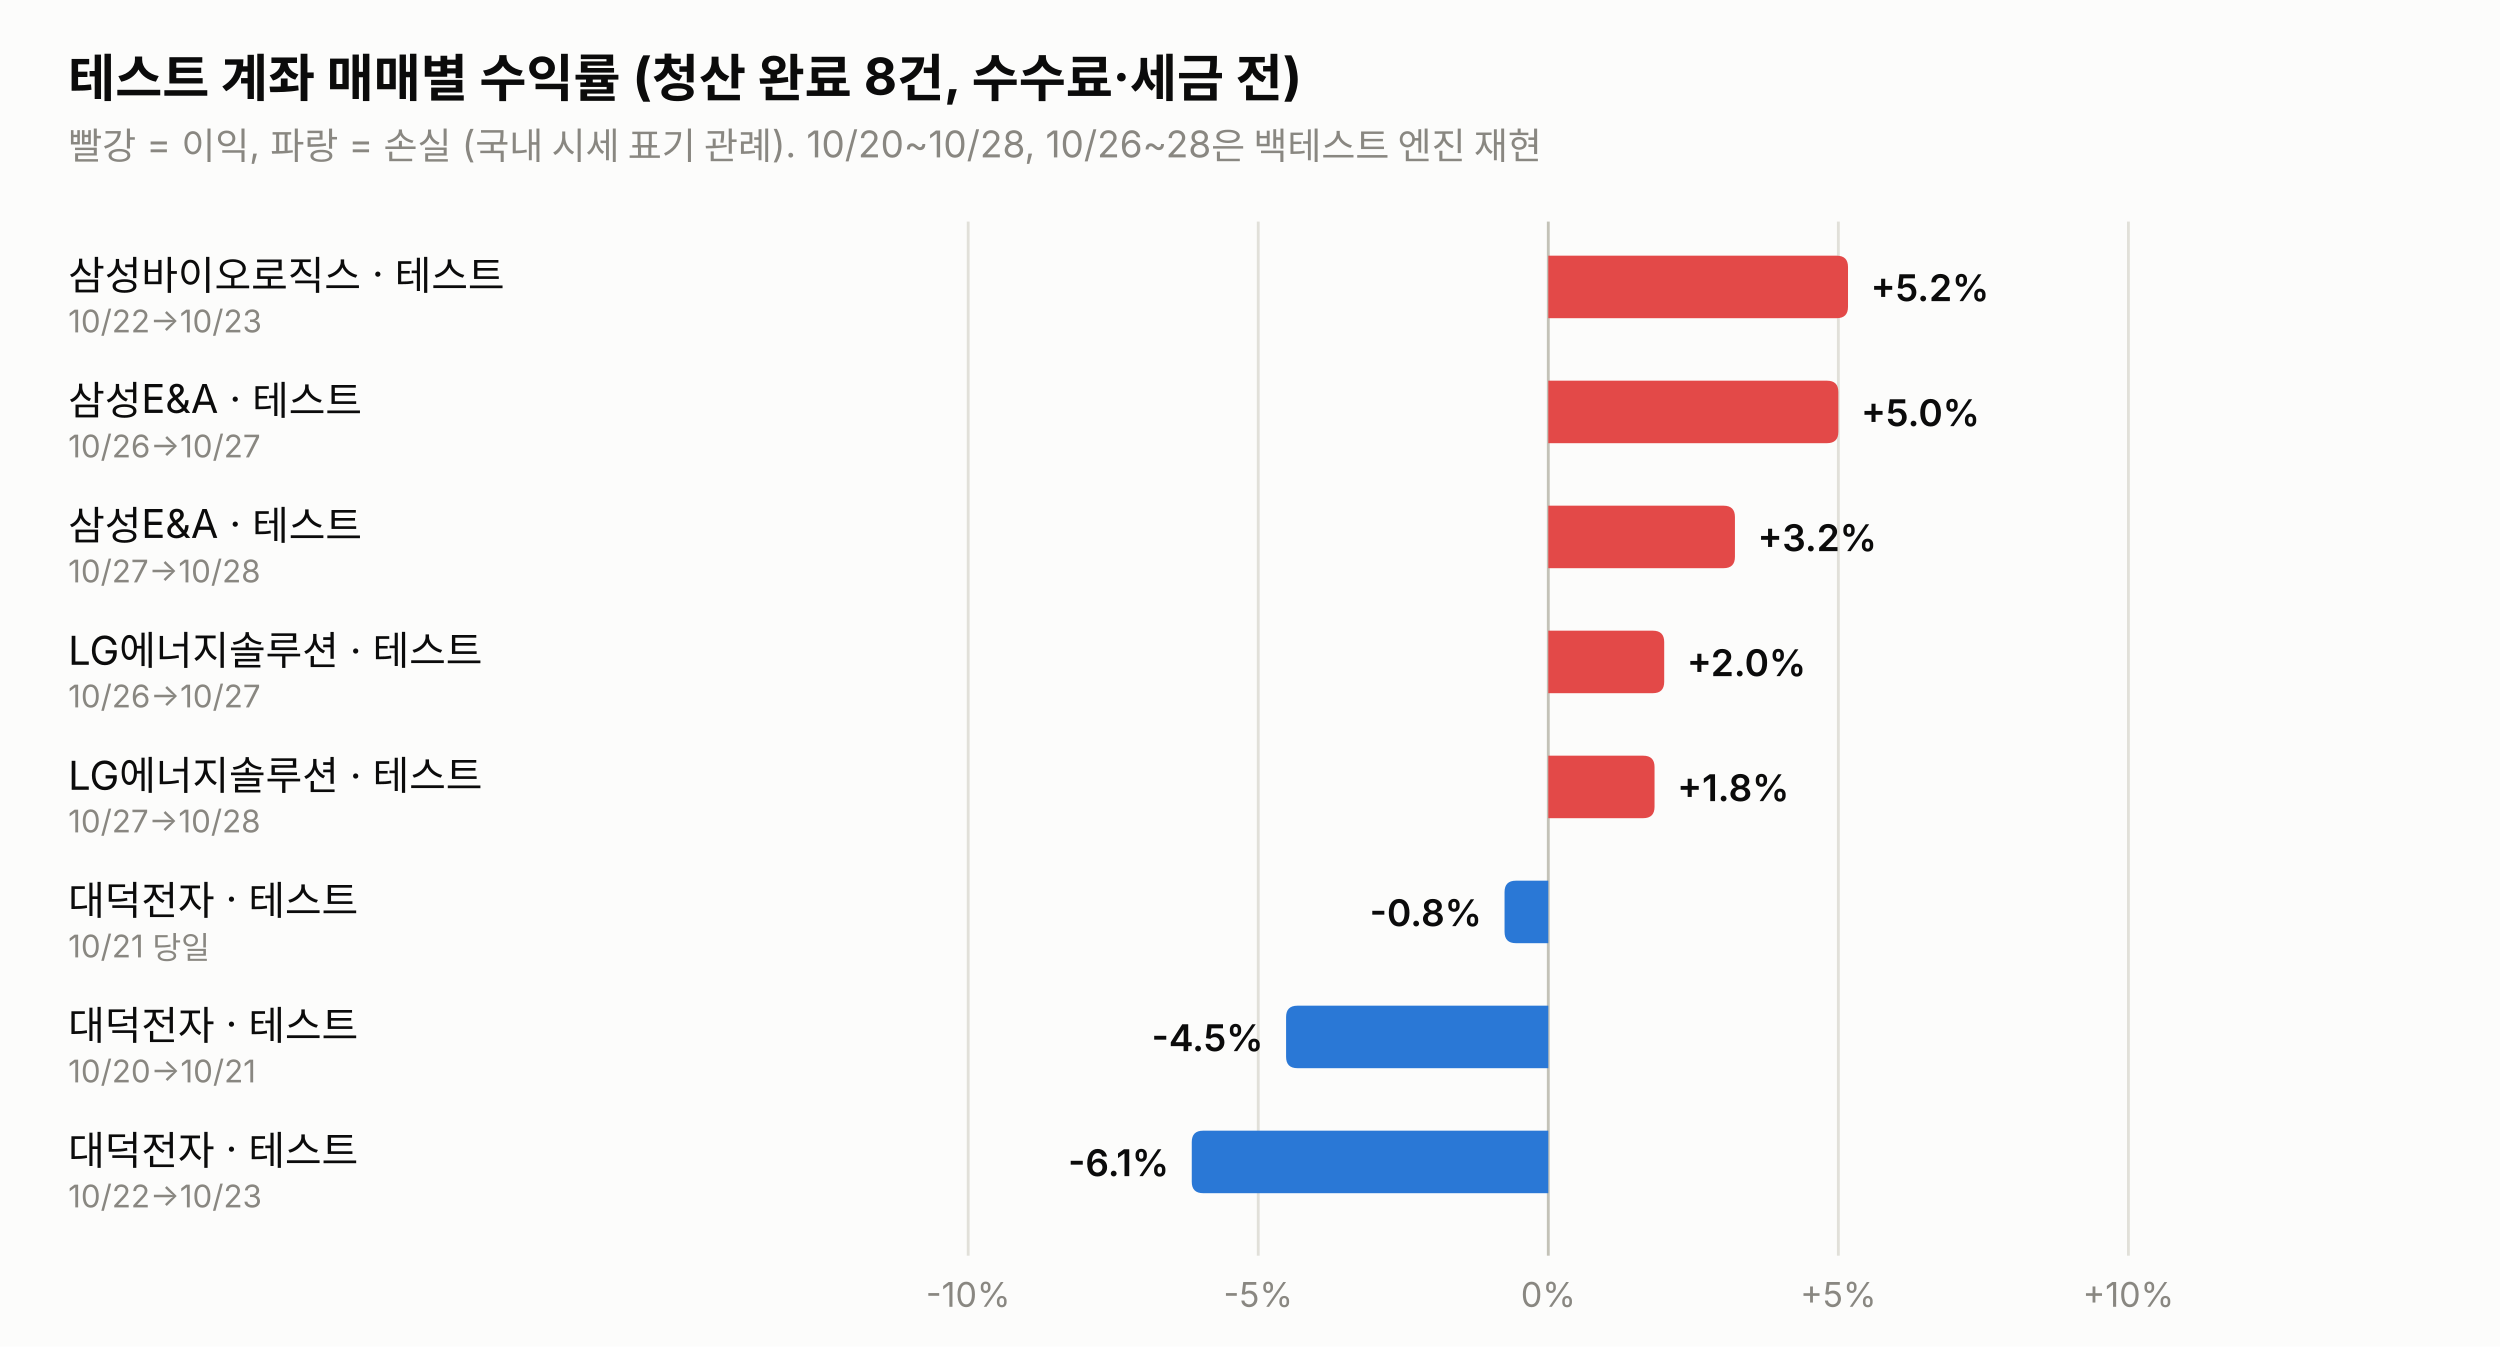
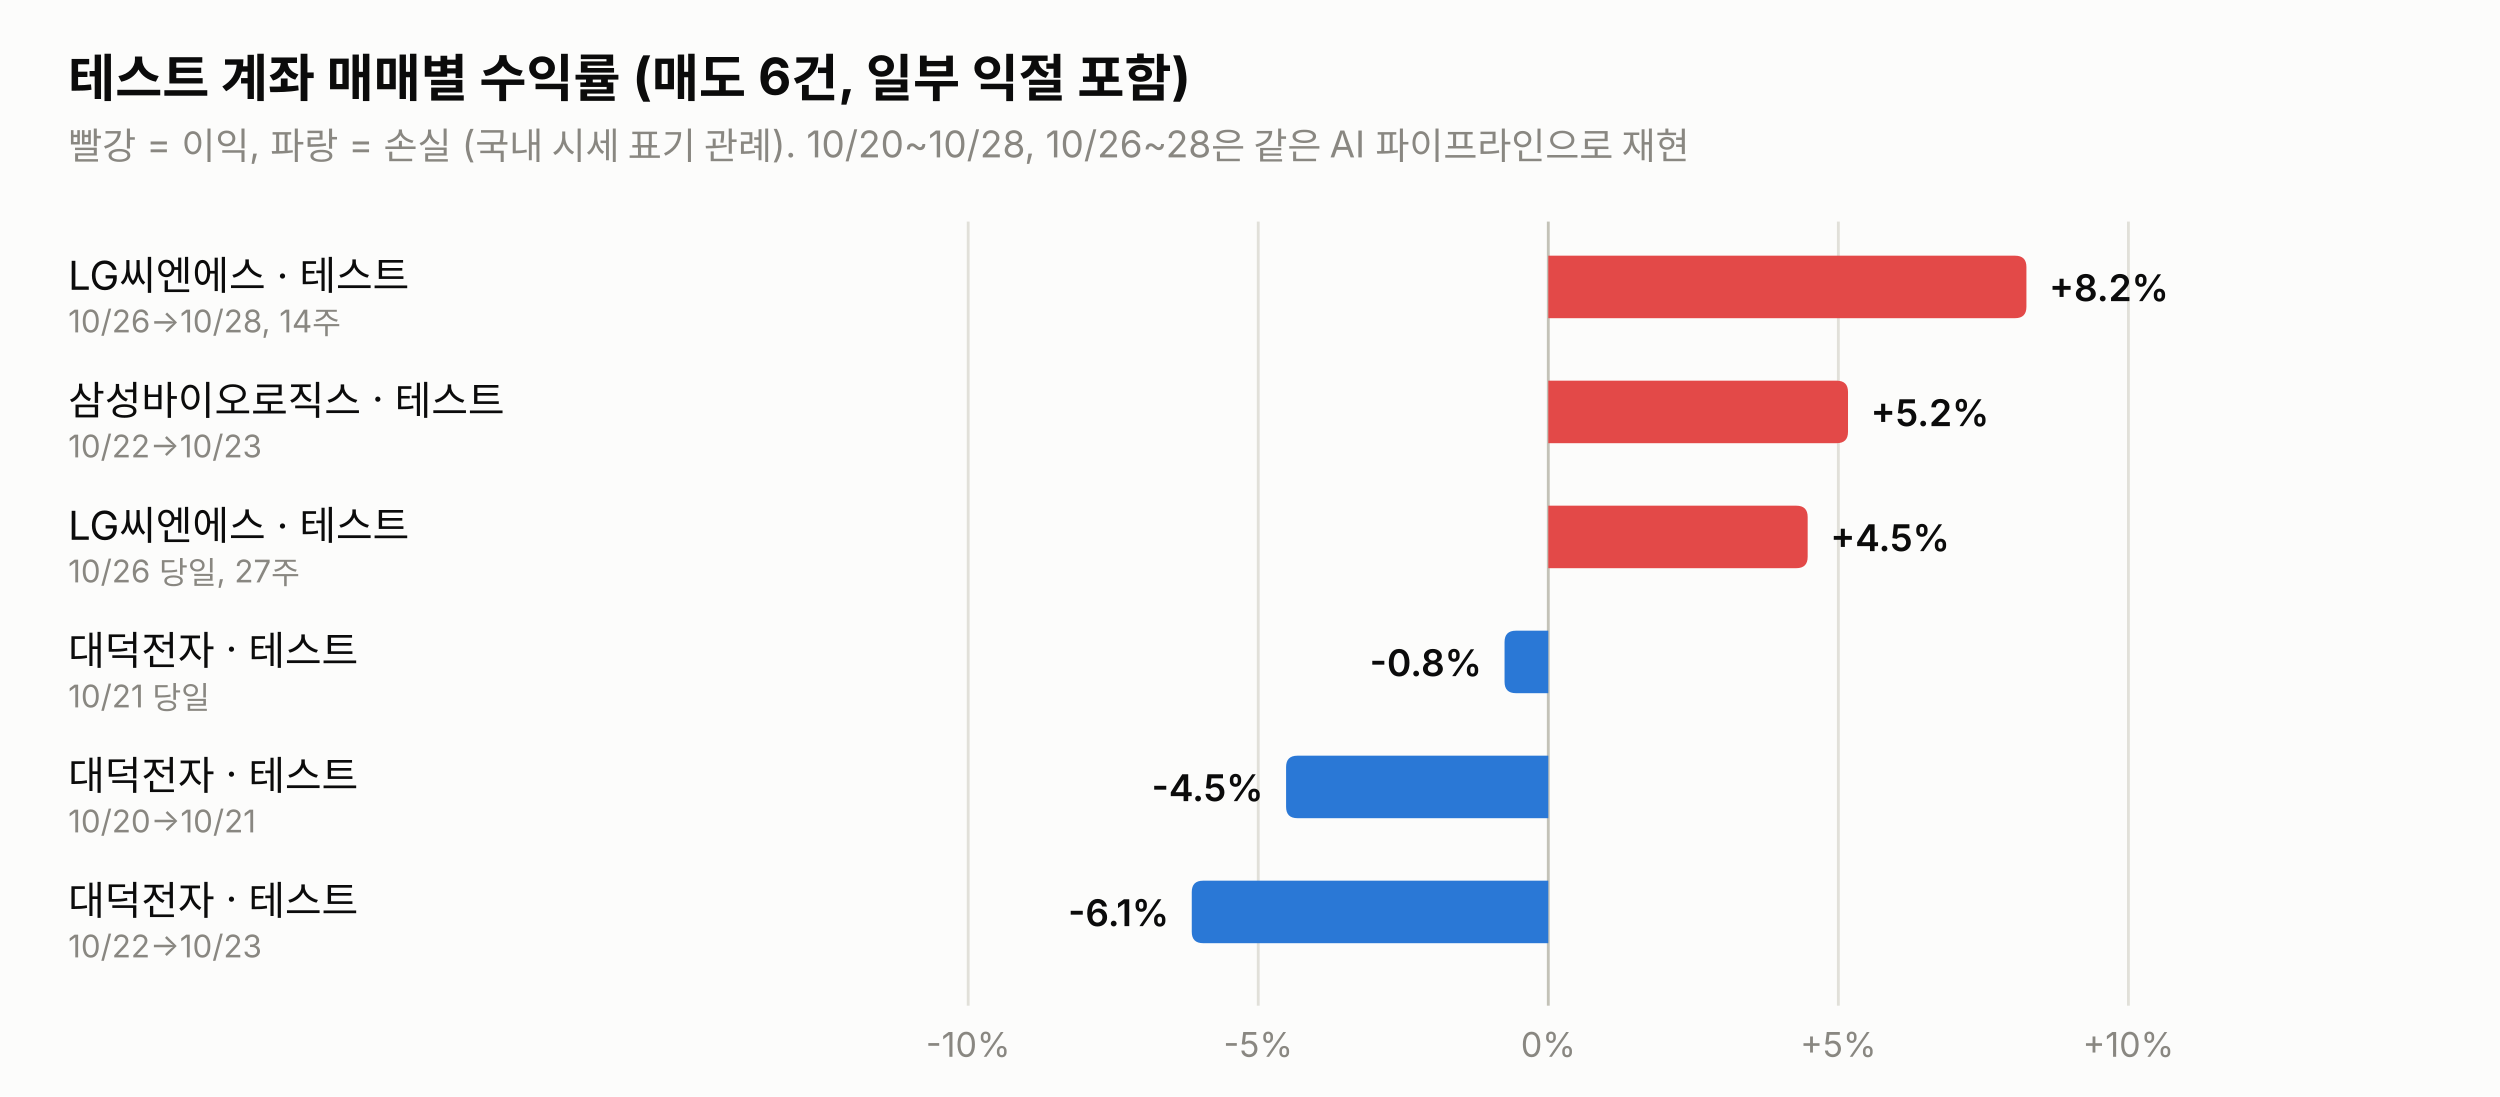
- <svg xmlns="http://www.w3.org/2000/svg" width="880" height="474" viewBox="0 0 880 474" font-family="'Apple SD Gothic Neo','Noto Sans KR','Malgun Gothic',system-ui,-apple-system,sans-serif" role="img" aria-label="테스트 계좌 매매별 수익률">
+ <svg xmlns="http://www.w3.org/2000/svg" width="880" height="386" viewBox="0 0 880 386" font-family="'Apple SD Gothic Neo','Noto Sans KR','Malgun Gothic',system-ui,-apple-system,sans-serif" role="img" aria-label="테스트 계좌 매매별 수익률">
  <rect width="100%" height="100%" fill="#fcfcfb" />
-   <text x="24.0" y="34.0" font-size="18" fill="#0b0b0b" text-anchor="start" font-weight="700">테스트 계좌 매매별 수익률 (청산 완료 8건, 수수료·세금 전)</text>
-   <text x="24.0" y="56.0" font-size="13" fill="#898781" text-anchor="start" font-weight="400">빨강 = 이익, 파랑 = 손실 (국내 시세 표기 관례). 10/20~10/28, 10/26~28은 백테스트 엔진 재현</text>
-   <line x1="340.8" y1="78.0" x2="340.8" y2="442.0" stroke="#e1e0d9" stroke-width="1" />
-   <text x="340.8" y="460.0" font-size="12" fill="#898781" text-anchor="middle" font-weight="400">-10%</text>
-   <line x1="442.9" y1="78.0" x2="442.9" y2="442.0" stroke="#e1e0d9" stroke-width="1" />
-   <text x="442.9" y="460.0" font-size="12" fill="#898781" text-anchor="middle" font-weight="400">-5%</text>
-   <line x1="545.0" y1="78.0" x2="545.0" y2="442.0" stroke="#c3c2b7" stroke-width="1" />
-   <text x="545.0" y="460.0" font-size="12" fill="#898781" text-anchor="middle" font-weight="400">0%</text>
-   <line x1="647.1" y1="78.0" x2="647.1" y2="442.0" stroke="#e1e0d9" stroke-width="1" />
-   <text x="647.1" y="460.0" font-size="12" fill="#898781" text-anchor="middle" font-weight="400">+5%</text>
-   <line x1="749.2" y1="78.0" x2="749.2" y2="442.0" stroke="#e1e0d9" stroke-width="1" />
-   <text x="749.2" y="460.0" font-size="12" fill="#898781" text-anchor="middle" font-weight="400">+10%</text>
-   <text x="24.0" y="102.0" font-size="14" fill="#0b0b0b" text-anchor="start" font-weight="400">삼성바이오로직스 · 테스트</text>
-   <text x="24.0" y="117.0" font-size="11" fill="#898781" text-anchor="start" font-weight="400">10/22→10/23</text>
-   <path d="M545.0,90.0 H646.5 Q650.5,90.0 650.5,94.0 V108.0 Q650.5,112.0 646.5,112.0 H545.0 Z" fill="#e34948" />
-   <text x="658.5" y="106.0" font-size="13" fill="#0b0b0b" text-anchor="start" font-weight="600">+5.2%</text>
-   <text x="24.0" y="146.0" font-size="14" fill="#0b0b0b" text-anchor="start" font-weight="400">삼성E&amp;A · 테스트</text>
-   <text x="24.0" y="161.0" font-size="11" fill="#898781" text-anchor="start" font-weight="400">10/26→10/27</text>
-   <path d="M545.0,134.0 H643.1 Q647.1,134.0 647.1,138.0 V152.0 Q647.1,156.0 643.1,156.0 H545.0 Z" fill="#e34948" />
-   <text x="655.1" y="150.0" font-size="13" fill="#0b0b0b" text-anchor="start" font-weight="600">+5.0%</text>
-   <text x="24.0" y="190.0" font-size="14" fill="#0b0b0b" text-anchor="start" font-weight="400">삼성E&amp;A · 테스트</text>
-   <text x="24.0" y="205.0" font-size="11" fill="#898781" text-anchor="start" font-weight="400">10/27→10/28</text>
-   <path d="M545.0,178.0 H606.7 Q610.7,178.0 610.7,182.0 V196.0 Q610.7,200.0 606.7,200.0 H545.0 Z" fill="#e34948" />
-   <text x="618.7" y="194.0" font-size="13" fill="#0b0b0b" text-anchor="start" font-weight="600">+3.2%</text>
-   <text x="24.0" y="234.0" font-size="14" fill="#0b0b0b" text-anchor="start" font-weight="400">LG에너지솔루션 · 테스트</text>
-   <text x="24.0" y="249.0" font-size="11" fill="#898781" text-anchor="start" font-weight="400">10/26→10/27</text>
-   <path d="M545.0,222.0 H581.8 Q585.8,222.0 585.8,226.0 V240.0 Q585.8,244.0 581.8,244.0 H545.0 Z" fill="#e34948" />
-   <text x="593.8" y="238.0" font-size="13" fill="#0b0b0b" text-anchor="start" font-weight="600">+2.0%</text>
-   <text x="24.0" y="278.0" font-size="14" fill="#0b0b0b" text-anchor="start" font-weight="400">LG에너지솔루션 · 테스트</text>
-   <text x="24.0" y="293.0" font-size="11" fill="#898781" text-anchor="start" font-weight="400">10/27→10/28</text>
-   <path d="M545.0,266.0 H578.4 Q582.4,266.0 582.4,270.0 V284.0 Q582.4,288.0 578.4,288.0 H545.0 Z" fill="#e34948" />
-   <text x="590.4" y="282.0" font-size="13" fill="#0b0b0b" text-anchor="start" font-weight="600">+1.8%</text>
+   <text x="24.0" y="34.0" font-size="18" fill="#0b0b0b" text-anchor="start" font-weight="700">테스트 계좌 매매별 수익률 (매도 6건, 일부 익절 포함)</text>
+   <text x="24.0" y="56.0" font-size="13" fill="#898781" text-anchor="start" font-weight="400">빨강 = 이익, 파랑 = 손실 (국내 시세 표기 관례). 10/20~10/28, 10/26~28은 같은 AI 파이프라인으로 재현</text>
+   <line x1="340.8" y1="78.0" x2="340.8" y2="354.0" stroke="#e1e0d9" stroke-width="1" />
+   <text x="340.8" y="372.0" font-size="12" fill="#898781" text-anchor="middle" font-weight="400">-10%</text>
+   <line x1="442.9" y1="78.0" x2="442.9" y2="354.0" stroke="#e1e0d9" stroke-width="1" />
+   <text x="442.9" y="372.0" font-size="12" fill="#898781" text-anchor="middle" font-weight="400">-5%</text>
+   <line x1="545.0" y1="78.0" x2="545.0" y2="354.0" stroke="#c3c2b7" stroke-width="1" />
+   <text x="545.0" y="372.0" font-size="12" fill="#898781" text-anchor="middle" font-weight="400">0%</text>
+   <line x1="647.1" y1="78.0" x2="647.1" y2="354.0" stroke="#e1e0d9" stroke-width="1" />
+   <text x="647.1" y="372.0" font-size="12" fill="#898781" text-anchor="middle" font-weight="400">+5%</text>
+   <line x1="749.2" y1="78.0" x2="749.2" y2="354.0" stroke="#e1e0d9" stroke-width="1" />
+   <text x="749.2" y="372.0" font-size="12" fill="#898781" text-anchor="middle" font-weight="400">+10%</text>
+   <text x="24.0" y="102.0" font-size="14" fill="#0b0b0b" text-anchor="start" font-weight="400">LG씨엔에스 · 테스트</text>
+   <text x="24.0" y="117.0" font-size="11" fill="#898781" text-anchor="start" font-weight="400">10/26→10/28, 14주</text>
+   <path d="M545.0,90.0 H709.3 Q713.3,90.0 713.3,94.0 V108.0 Q713.3,112.0 709.3,112.0 H545.0 Z" fill="#e34948" />
+   <text x="721.3" y="106.0" font-size="13" fill="#0b0b0b" text-anchor="start" font-weight="600">+8.2%</text>
+   <text x="24.0" y="146.0" font-size="14" fill="#0b0b0b" text-anchor="start" font-weight="400">삼성바이오로직스 · 테스트</text>
+   <text x="24.0" y="161.0" font-size="11" fill="#898781" text-anchor="start" font-weight="400">10/22→10/23</text>
+   <path d="M545.0,134.0 H646.5 Q650.5,134.0 650.5,138.0 V152.0 Q650.5,156.0 646.5,156.0 H545.0 Z" fill="#e34948" />
+   <text x="658.5" y="150.0" font-size="13" fill="#0b0b0b" text-anchor="start" font-weight="600">+5.2%</text>
+   <text x="24.0" y="190.0" font-size="14" fill="#0b0b0b" text-anchor="start" font-weight="400">LG씨엔에스 · 테스트</text>
+   <text x="24.0" y="205.0" font-size="11" fill="#898781" text-anchor="start" font-weight="400">10/26 당일, 27주</text>
+   <path d="M545.0,178.0 H632.3 Q636.3,178.0 636.3,182.0 V196.0 Q636.3,200.0 632.3,200.0 H545.0 Z" fill="#e34948" />
+   <text x="644.3" y="194.0" font-size="13" fill="#0b0b0b" text-anchor="start" font-weight="600">+4.5%</text>
+   <text x="24.0" y="234.0" font-size="14" fill="#0b0b0b" text-anchor="start" font-weight="400">대덕전자 · 테스트</text>
+   <text x="24.0" y="249.0" font-size="11" fill="#898781" text-anchor="start" font-weight="400">10/21 당일</text>
+   <path d="M545.0,222.0 H533.6 Q529.6,222.0 529.6,226.0 V240.0 Q529.6,244.0 533.6,244.0 H545.0 Z" fill="#2a78d6" />
+   <text x="521.6" y="238.0" font-size="13" fill="#0b0b0b" text-anchor="end" font-weight="600">-0.8%</text>
+   <text x="24.0" y="278.0" font-size="14" fill="#0b0b0b" text-anchor="start" font-weight="400">대덕전자 · 테스트</text>
+   <text x="24.0" y="293.0" font-size="11" fill="#898781" text-anchor="start" font-weight="400">10/20→10/21</text>
+   <path d="M545.0,266.0 H456.7 Q452.7,266.0 452.7,270.0 V284.0 Q452.7,288.0 456.7,288.0 H545.0 Z" fill="#2a78d6" />
+   <text x="444.7" y="282.0" font-size="13" fill="#0b0b0b" text-anchor="end" font-weight="600">-4.5%</text>
  <text x="24.0" y="322.0" font-size="14" fill="#0b0b0b" text-anchor="start" font-weight="400">대덕전자 · 테스트</text>
-   <text x="24.0" y="337.0" font-size="11" fill="#898781" text-anchor="start" font-weight="400">10/21 당일</text>
-   <path d="M545.0,310.0 H533.6 Q529.6,310.0 529.6,314.0 V328.0 Q529.6,332.0 533.6,332.0 H545.0 Z" fill="#2a78d6" />
-   <text x="521.6" y="326.0" font-size="13" fill="#0b0b0b" text-anchor="end" font-weight="600">-0.8%</text>
-   <text x="24.0" y="366.0" font-size="14" fill="#0b0b0b" text-anchor="start" font-weight="400">대덕전자 · 테스트</text>
-   <text x="24.0" y="381.0" font-size="11" fill="#898781" text-anchor="start" font-weight="400">10/20→10/21</text>
-   <path d="M545.0,354.0 H456.7 Q452.7,354.0 452.7,358.0 V372.0 Q452.7,376.0 456.7,376.0 H545.0 Z" fill="#2a78d6" />
-   <text x="444.7" y="370.0" font-size="13" fill="#0b0b0b" text-anchor="end" font-weight="600">-4.5%</text>
-   <text x="24.0" y="410.0" font-size="14" fill="#0b0b0b" text-anchor="start" font-weight="400">대덕전자 · 테스트</text>
-   <text x="24.0" y="425.0" font-size="11" fill="#898781" text-anchor="start" font-weight="400">10/22→10/23</text>
-   <path d="M545.0,398.0 H423.5 Q419.5,398.0 419.5,402.0 V416.0 Q419.5,420.0 423.5,420.0 H545.0 Z" fill="#2a78d6" />
-   <text x="411.5" y="414.0" font-size="13" fill="#0b0b0b" text-anchor="end" font-weight="600">-6.1%</text>
+   <text x="24.0" y="337.0" font-size="11" fill="#898781" text-anchor="start" font-weight="400">10/22→10/23</text>
+   <path d="M545.0,310.0 H423.5 Q419.5,310.0 419.5,314.0 V328.0 Q419.5,332.0 423.5,332.0 H545.0 Z" fill="#2a78d6" />
+   <text x="411.5" y="326.0" font-size="13" fill="#0b0b0b" text-anchor="end" font-weight="600">-6.1%</text>
</svg>
